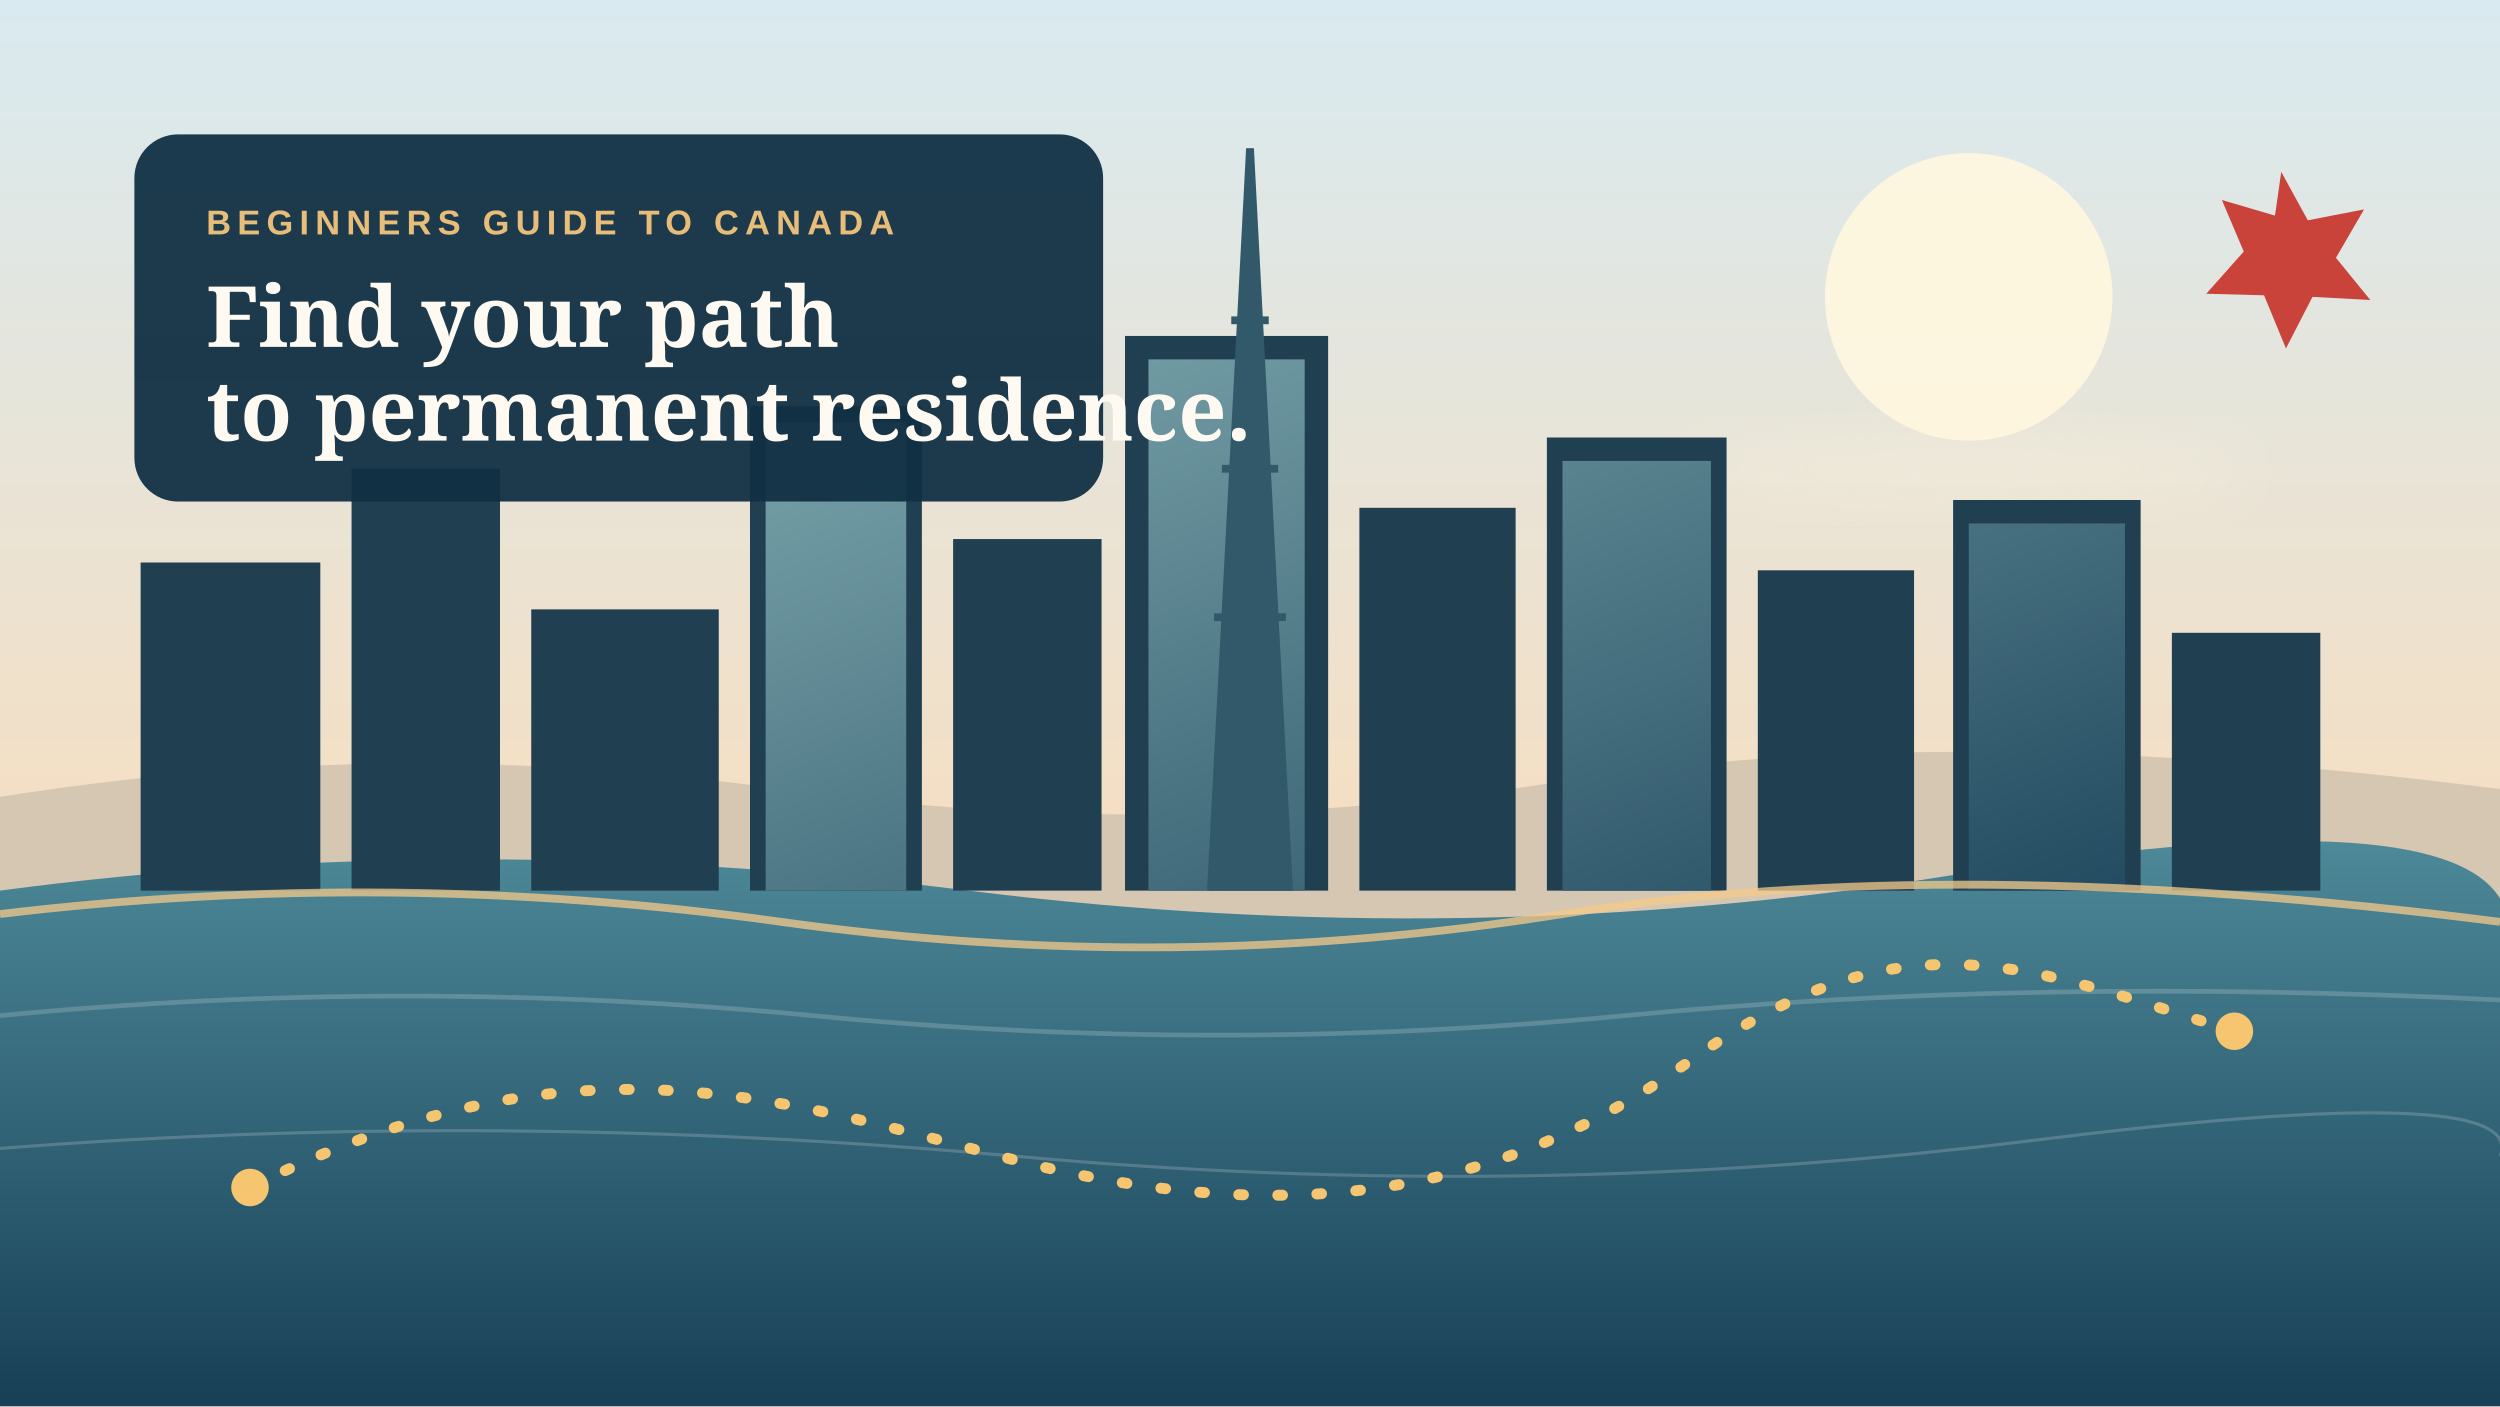
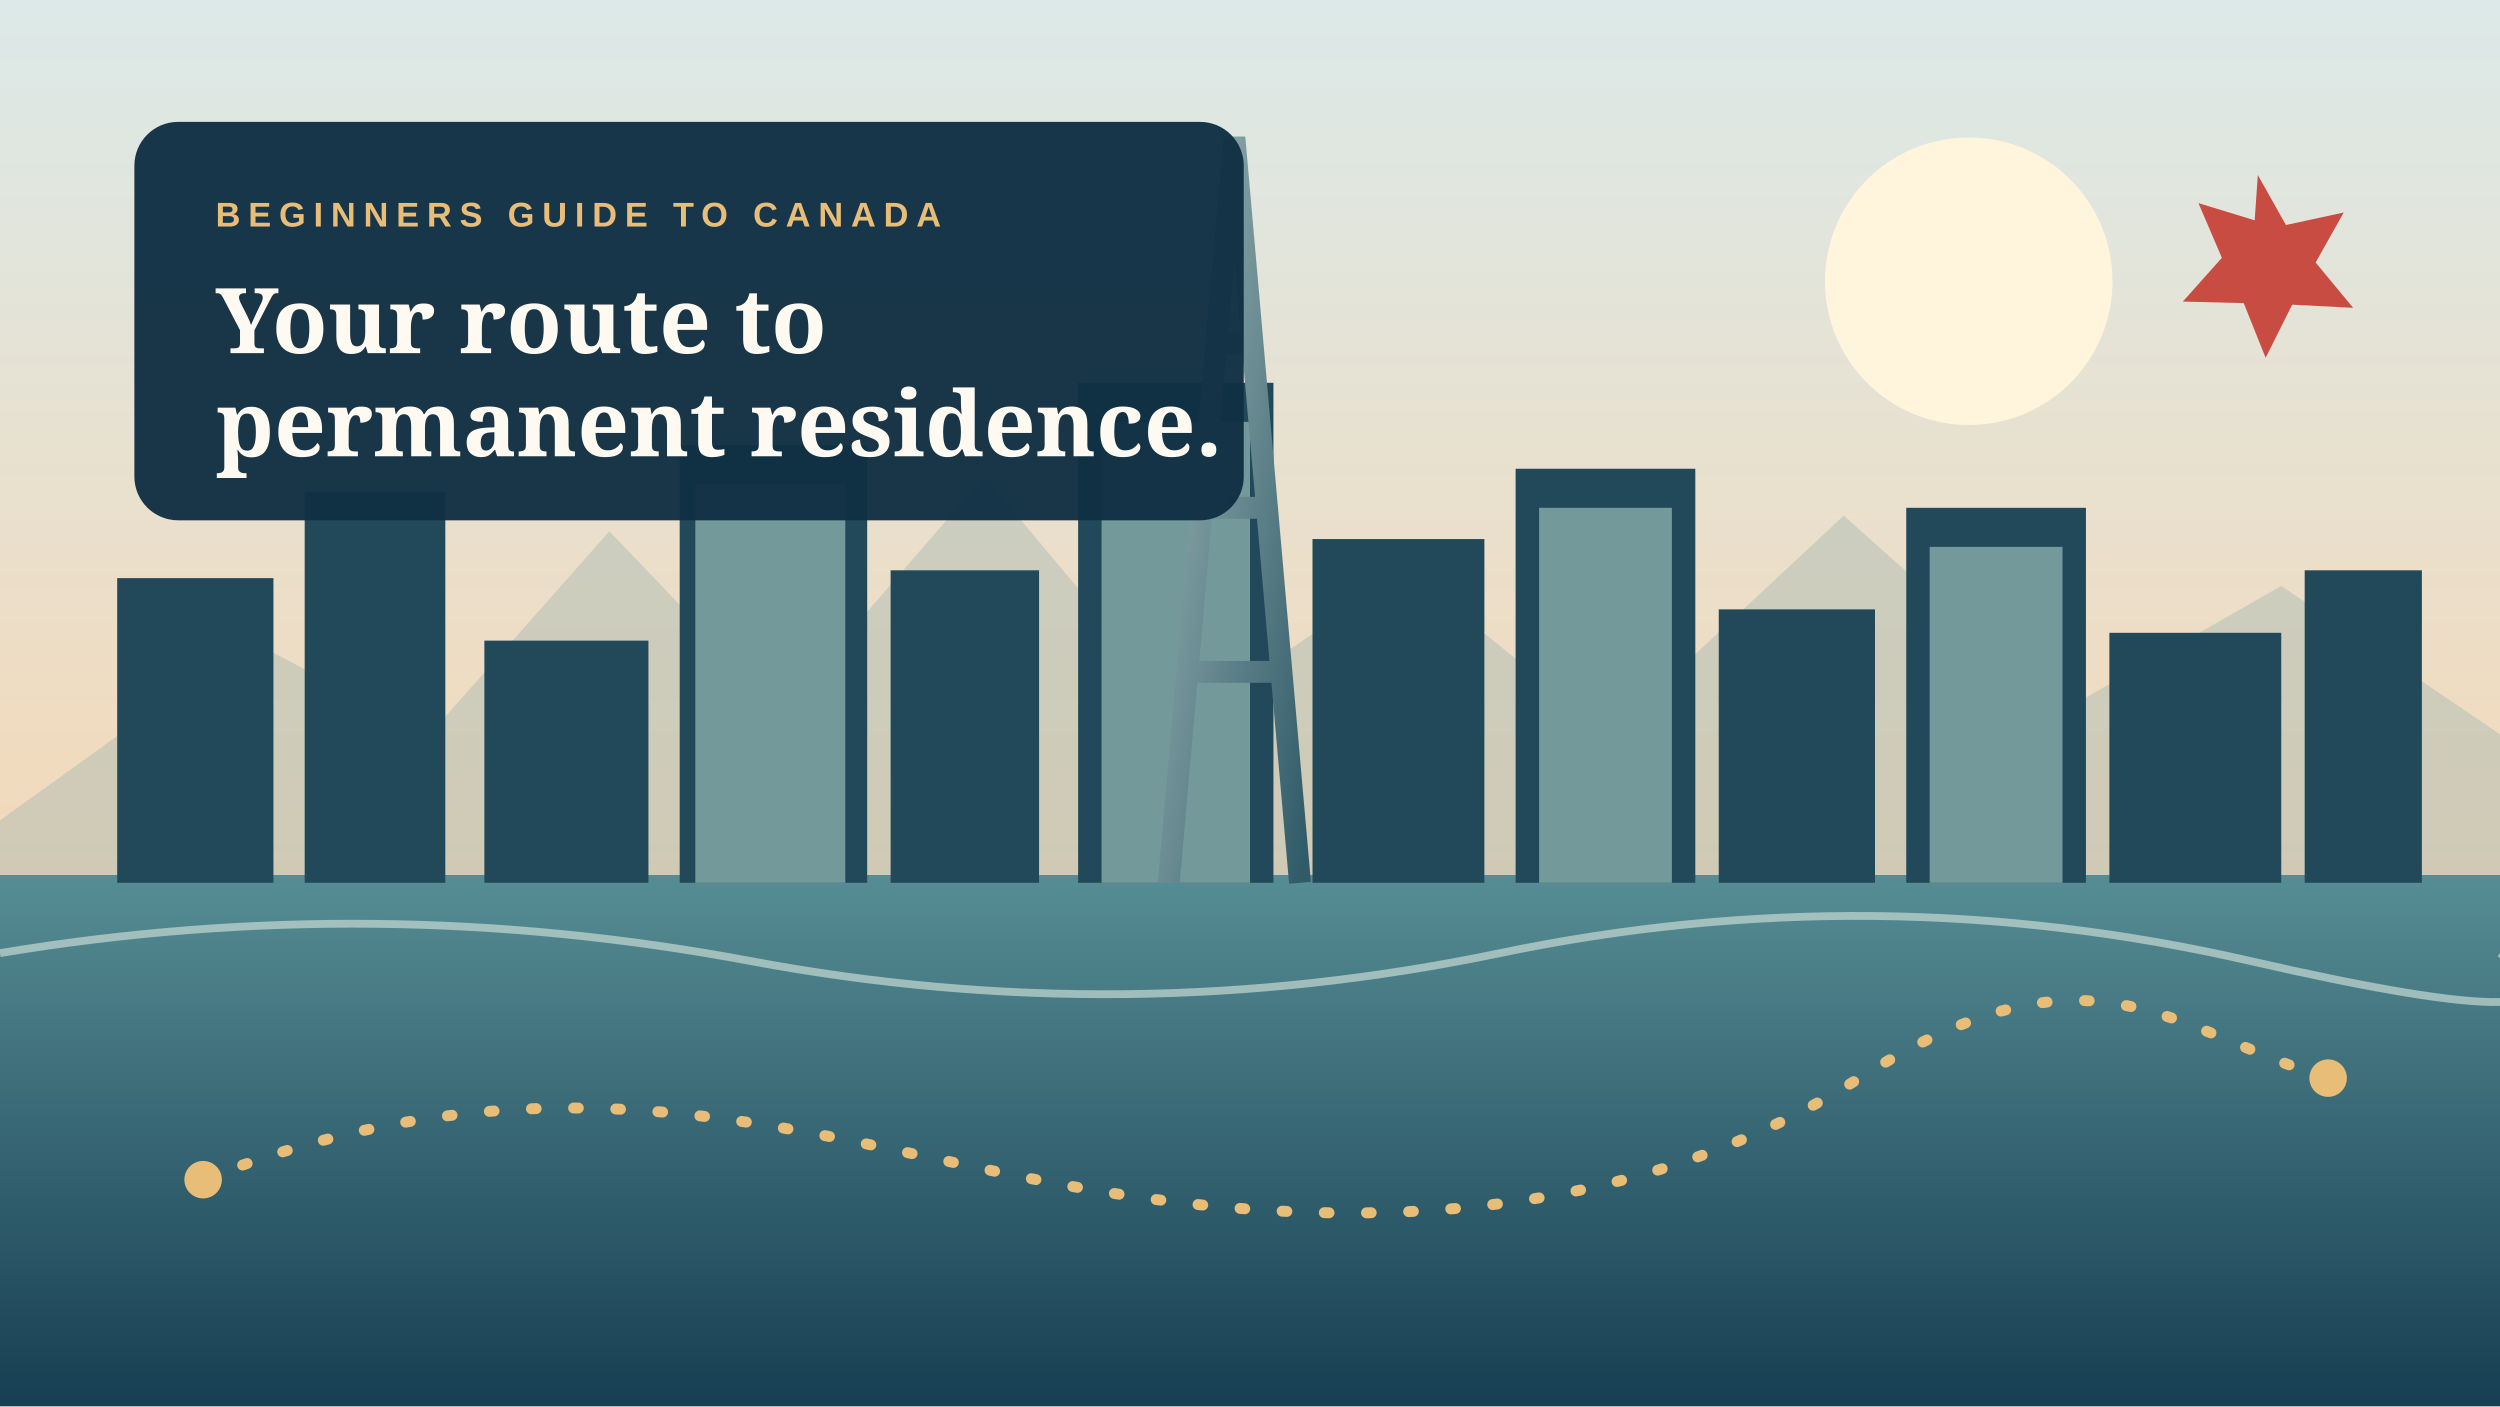
- <svg xmlns="http://www.w3.org/2000/svg" viewBox="0 0 1600 900" role="img" aria-labelledby="title desc">
+ <svg xmlns="http://www.w3.org/2000/svg" viewBox="0 0 1600 900" role="img" aria-labelledby="t d">
  <defs>
    <linearGradient id="sky" x2="0" y2="1">
-       <stop stop-color="#d9eaf0" />
-       <stop offset=".58" stop-color="#f4dfc4" />
-       <stop offset="1" stop-color="#f8f0e5" />
+       <stop stop-color="#dce9e8" />
+       <stop offset=".62" stop-color="#f3d9b9" />
+       <stop offset="1" stop-color="#f7eee0" />
    </linearGradient>
-     <linearGradient id="water" x2="0" y2="1">
-       <stop stop-color="#4d8998" />
-       <stop offset="1" stop-color="#173f56" />
+     <linearGradient id="lake" x2="0" y2="1">
+       <stop stop-color="#568d94" />
+       <stop offset="1" stop-color="#173e52" />
    </linearGradient>
-     <linearGradient id="glass" x2="1" y2="1">
-       <stop stop-color="#7da7ad" />
-       <stop offset="1" stop-color="#234b61" />
+     <linearGradient id="tower" x2="1" y2="1">
+       <stop stop-color="#9eb8b7" />
+       <stop offset="1" stop-color="#315b69" />
    </linearGradient>
-     <filter id="shadow">
-       <feGaussianBlur stdDeviation="18" />
-     </filter>
  </defs>
  <rect width="1600" height="900" fill="url(#sky)" />
-   <circle cx="1260" cy="190" r="92" fill="#fff7df" opacity=".9" />
-   <ellipse cx="1260" cy="300" rx="180" ry="30" fill="#fff7df" opacity=".24" filter="url(#shadow)" />
-   <path d="M0 510Q250 470 500 505T1000 500T1600 505V900H0Z" fill="#d6c7b3" />
-   <path d="M0 570Q300 530 620 570T1250 560T1600 575V900H0Z" fill="url(#water)" />
-   <g opacity=".18" fill="#fff">
-     <path d="M0 650Q260 625 520 650T1040 650T1600 640" stroke="#fff" stroke-width="3" fill="none" />
-     <path d="M0 735Q320 710 650 740T1300 730T1600 740" stroke="#fff" stroke-width="2" fill="none" />
+   <circle cx="1260" cy="180" r="92" fill="#fff5dc" />
+   <path d="M0 525L160 410 275 470 390 340 500 455 630 305 760 460 900 365 1030 470 1180 330 1320 455 1460 375 1600 470V900H0Z" fill="#a9b9b2" opacity=".48" />
+   <path d="M0 560H1600V900H0Z" fill="url(#lake)" />
+   <g fill="#21495a">
+     <path d="M75 565V370h100v195M195 565V315h90v250M310 565V410h105v155M435 565V285h120v280M570 565V365h95v200M690 565V245h125v320M840 565V345h110v220M970 565V300h115v265M1100 565V390h100v175M1220 565V325h115v240M1350 565V405h110v160M1475 565V365h75v200" />
  </g>
-   <g fill="#203f50">
-     <path d="M90 570V360h115v210zM225 570V300h95v270zM340 570V390h120v180zM480 570V260h110v310zM610 570V345h95v225zM720 570V215h130v355zM870 570V325h100v245zM990 570V280h115v290zM1125 570V365h100v205zM1250 570V320h120v250zM1390 570V405h95v165z" />
+   <g fill="#73999b">
+     <path d="M445 565V310h96v255M705 565V270h95v295M985 565V325h85v240M1235 565V350h85v215" />
  </g>
-   <g fill="url(#glass)">
-     <path d="M490 570V270h90v300zM735 570V230h100v340zM1000 570V295h95v275zM1260 570V335h100v235z" />
-   </g>
-   <path d="M775 570L800 95l25 475M788 205h24M782 300h36M777 395h46" fill="#31596a" stroke="#31596a" stroke-width="5" />
-   <path d="M0 585Q250 555 500 590T1000 585T1600 590" stroke="#f4c98a" stroke-width="5" fill="none" opacity=".75" />
-   <path d="M160 760C360 660 490 700 640 740S940 780 1080 680S1300 620 1430 660" fill="none" stroke="#f6c56f" stroke-width="7" stroke-linecap="round" stroke-dasharray="3 22" />
-   <circle cx="160" cy="760" r="12" fill="#f6c56f" />
-   <circle cx="1430" cy="660" r="12" fill="#f6c56f" />
-   <rect x="86" y="86" width="620" height="235" rx="28" fill="#102f43" opacity=".94" />
-   <text x="132" y="150" fill="#e7bd79" font-family="Arial,sans-serif" font-size="22" font-weight="700" letter-spacing="4">BEGINNERS GUIDE TO CANADA</text>
-   <text x="132" y="222" fill="#fffaf1" font-family="Georgia,serif" font-size="54" font-weight="700">Find your path</text>
-   <text x="132" y="282" fill="#fffaf1" font-family="Georgia,serif" font-size="54" font-weight="700">to permanent residence.</text>
-   <path d="M1460 110l17 31 36-7-18 31 22 27-37-2-17 33-14-34-37-1 24-27-14-33 34 10z" fill="#c9433b" />
+   <path d="M748 565L790 88l42 477M775 220h30M767 325h48M758 430h65" stroke="url(#tower)" stroke-width="14" fill="none" />
+   <path d="M0 610Q240 570 480 615T960 610T1440 615T1600 610" stroke="#c4d9d1" stroke-width="5" fill="none" opacity=".7" />
+   <path d="M130 755C360 665 520 730 690 760S1040 785 1190 690 1390 660 1490 690" fill="none" stroke="#e8bd78" stroke-width="7" stroke-linecap="round" stroke-dasharray="3 24" />
+   <circle cx="130" cy="755" r="12" fill="#e8bd78" />
+   <circle cx="1490" cy="690" r="12" fill="#e8bd78" />
+   <rect x="86" y="78" width="710" height="255" rx="28" fill="#102f43" opacity=".96" />
+   <text x="138" y="145" fill="#e8bd78" font-family="Arial,sans-serif" font-size="22" font-weight="700" letter-spacing="5">BEGINNERS GUIDE TO CANADA</text>
+   <text x="138" y="226" fill="#fffaf1" font-family="Georgia,serif" font-size="58" font-weight="700">Your route to</text>
+   <text x="138" y="292" fill="#fffaf1" font-family="Georgia,serif" font-size="58" font-weight="700">permanent residence.</text>
+   <path d="M1445 112l18 32 37-8-18 32 24 29-39-2-17 34-14-35-39-1 25-28-15-35 36 11z" fill="#c94c43" />
</svg>
